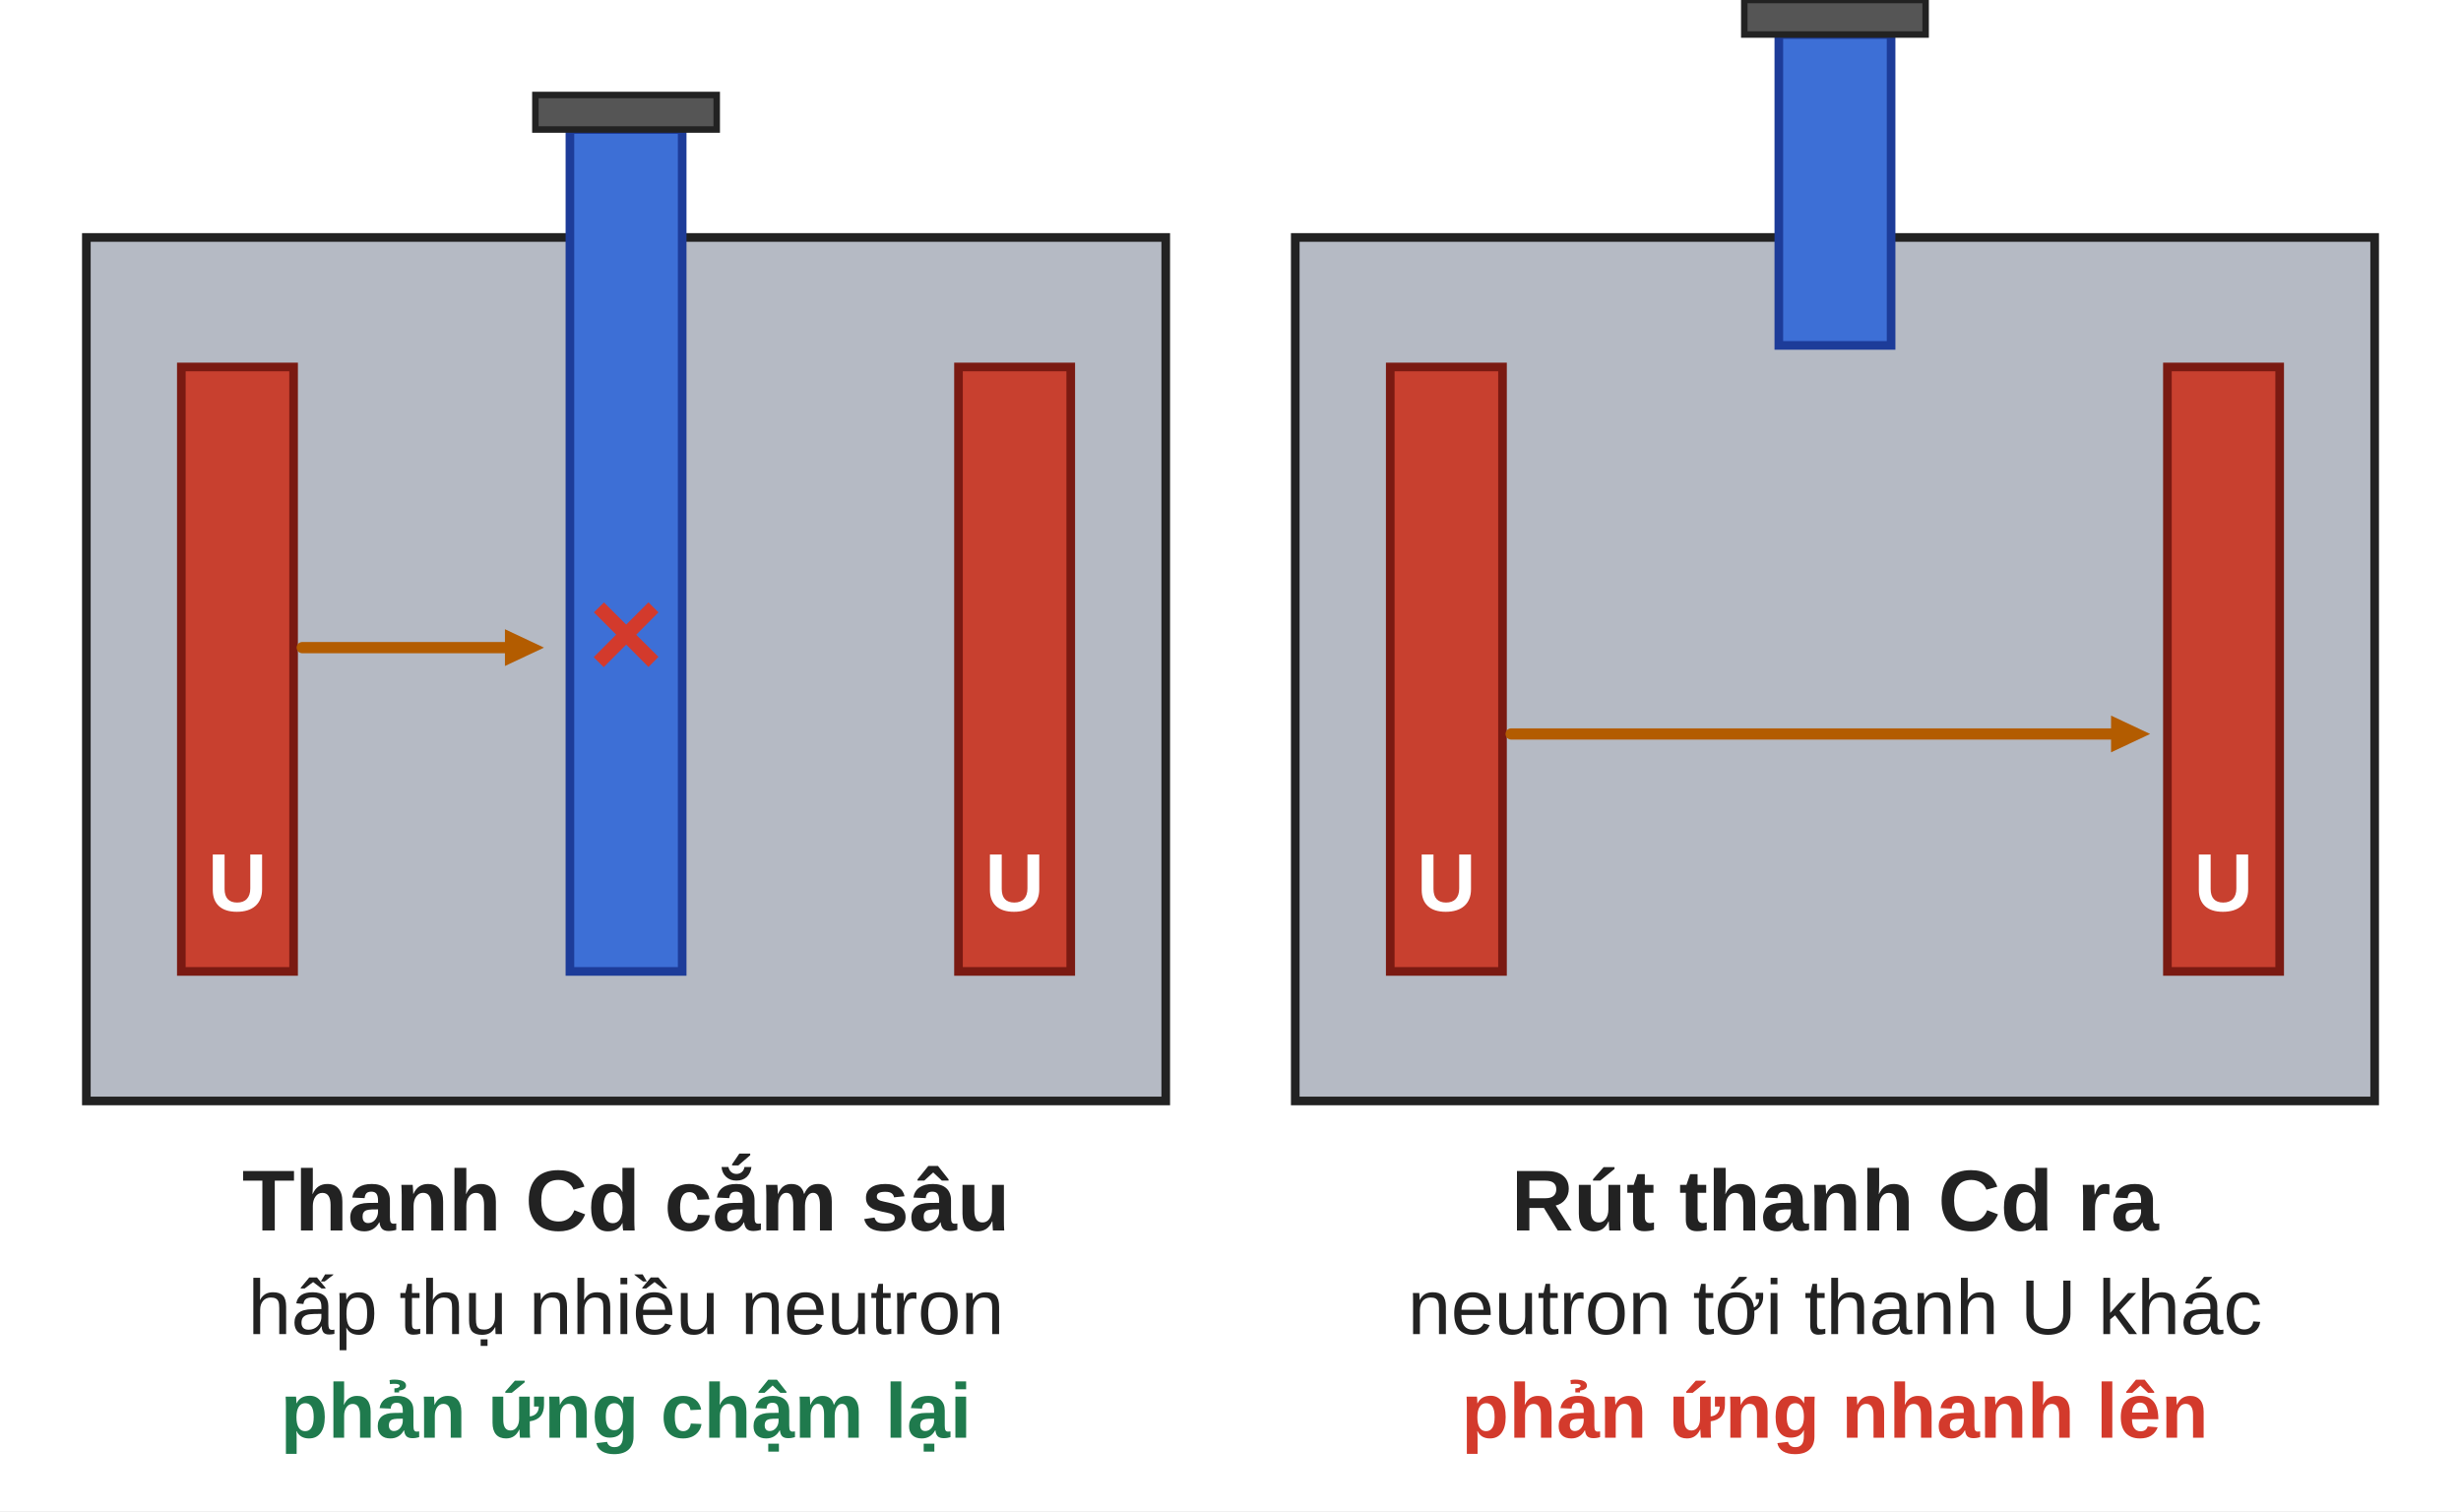
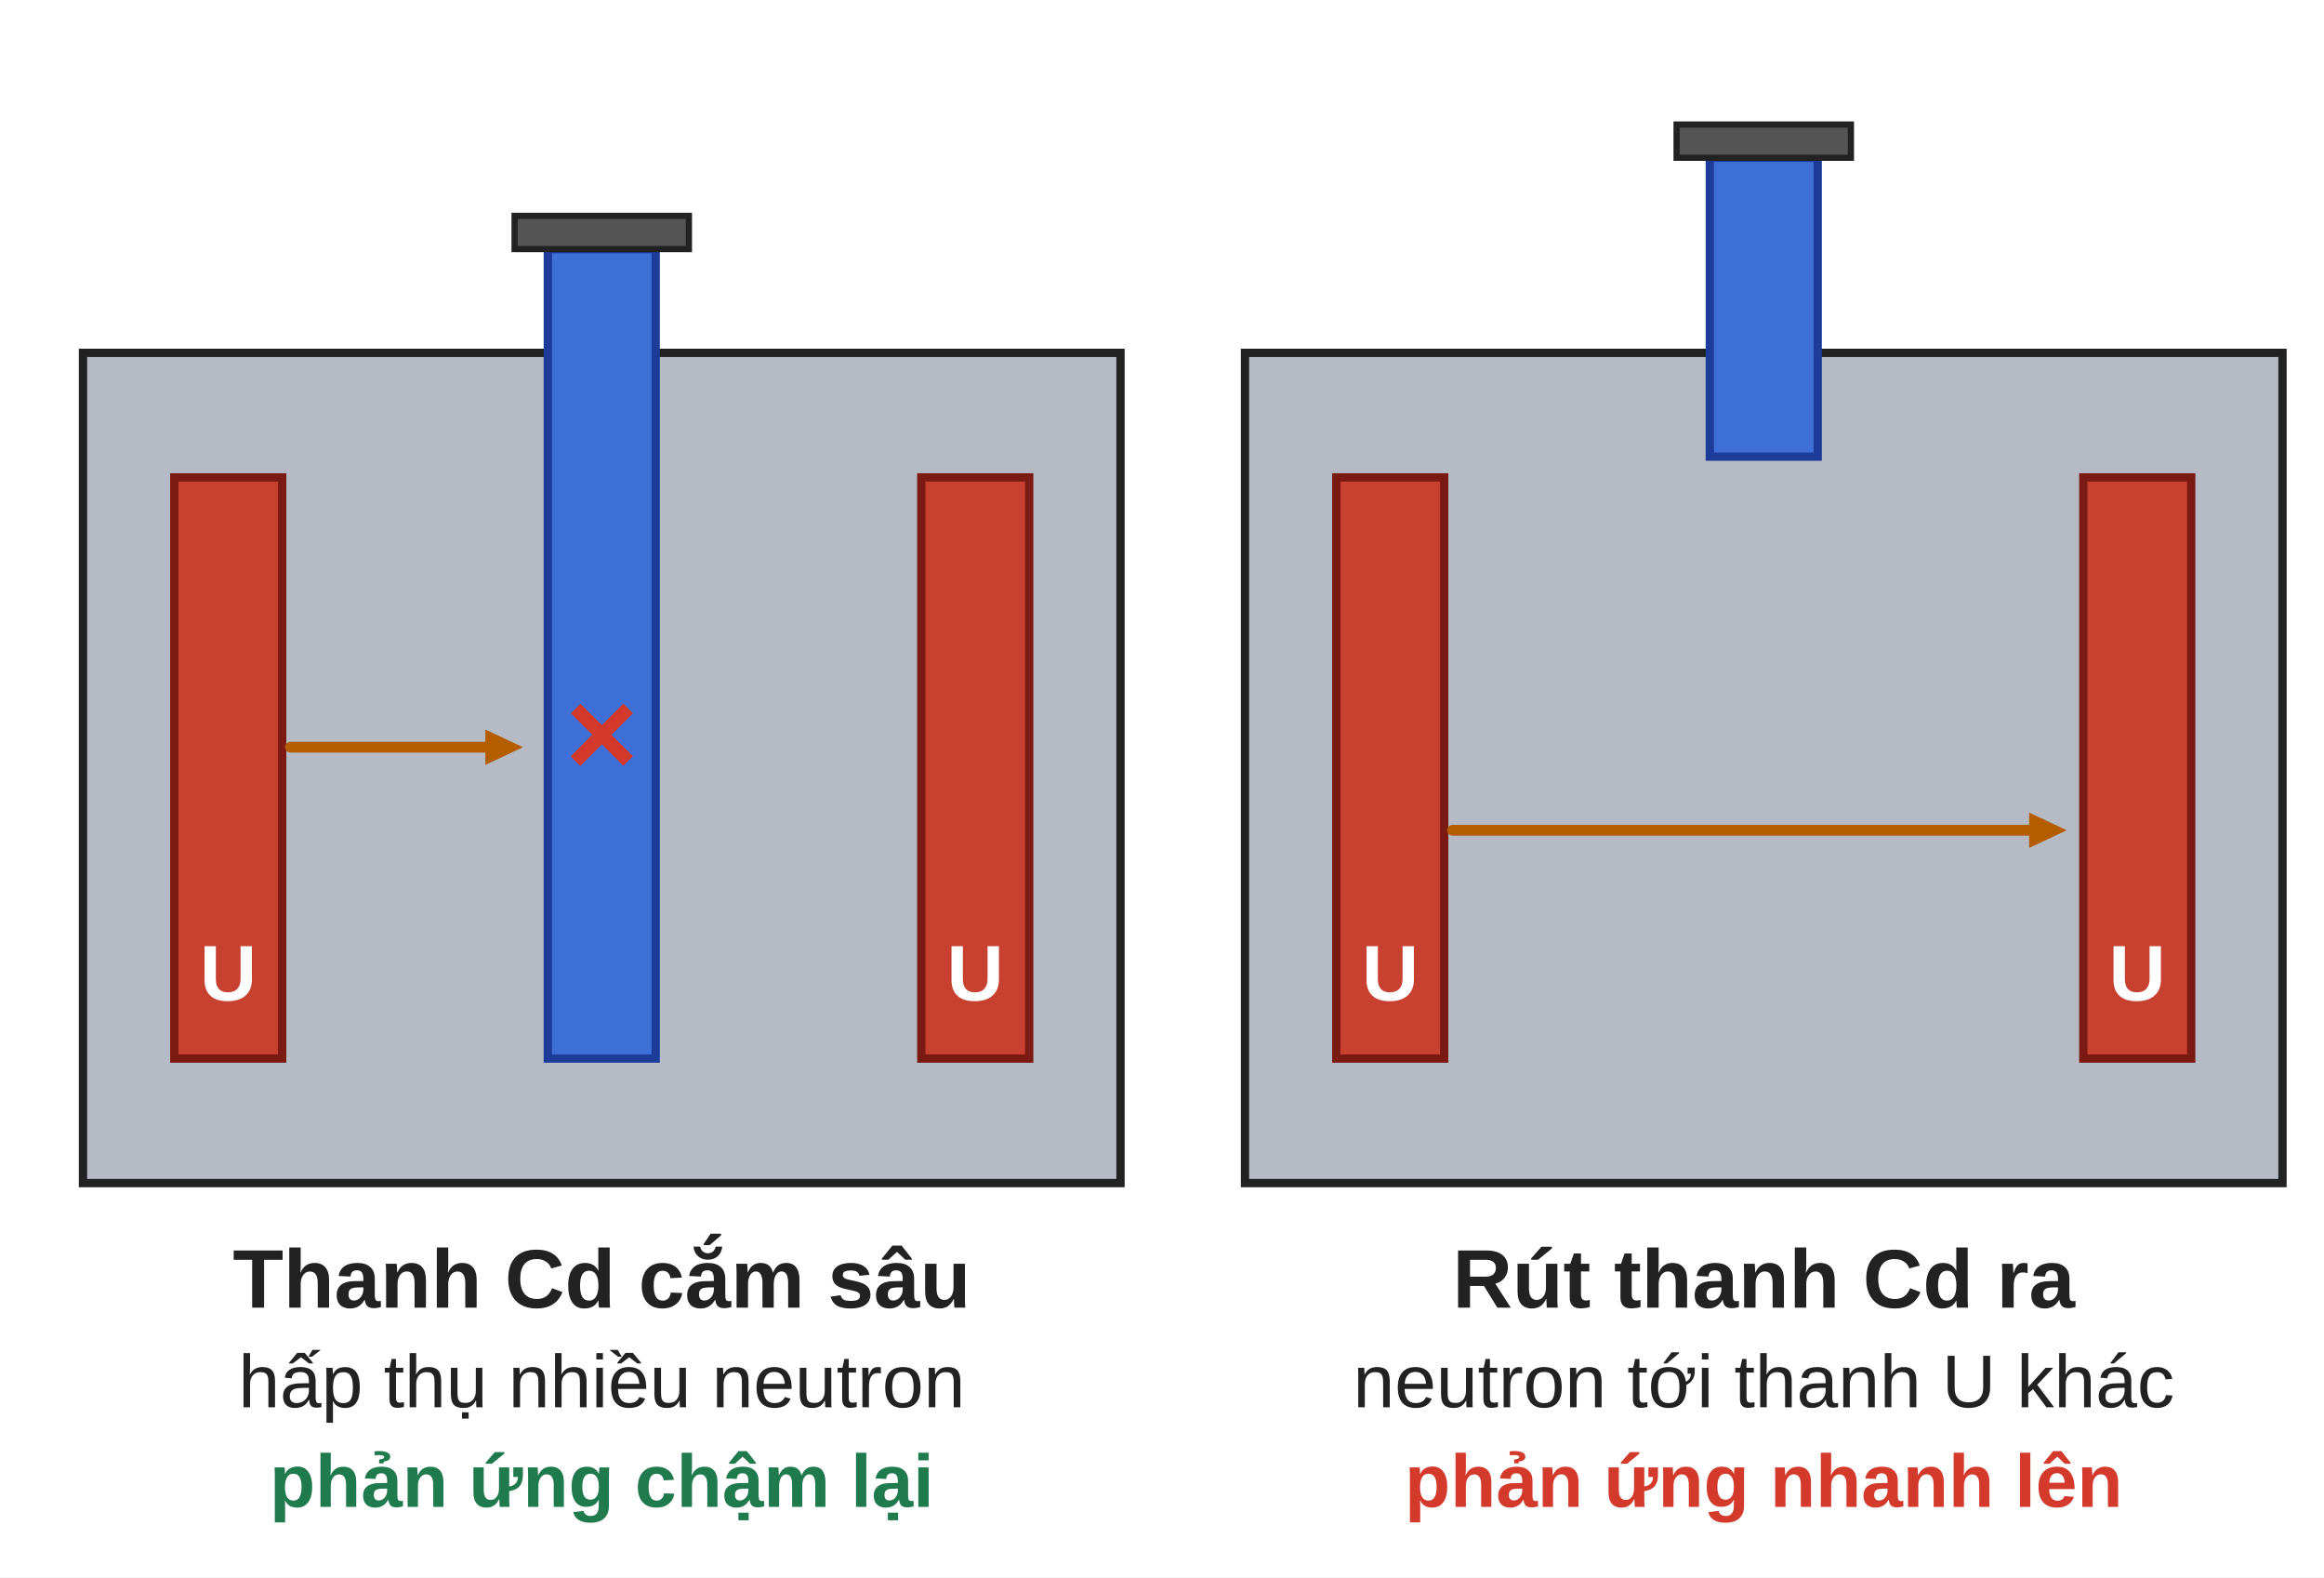
- <svg xmlns="http://www.w3.org/2000/svg" width="570" height="350" viewBox="0 0 570 350">
-   <rect width="570" height="350" fill="#fff" />
-   <rect x="20" y="55" width="250" height="200" fill="#b5bac4" stroke="#222" stroke-width="2" />
-   <rect x="42" y="85" width="26" height="140" fill="#c8402f" stroke="#7a1a12" stroke-width="2" />
-   <rect x="222" y="85" width="26" height="140" fill="#c8402f" stroke="#7a1a12" stroke-width="2" />
-   <text x="55" y="211" text-anchor="middle" font-size="19" fill="#fff" font-weight="bold" stroke="none" font-family="Arial, sans-serif">U</text>
-   <text x="235" y="211" text-anchor="middle" font-size="19" fill="#fff" font-weight="bold" stroke="none" font-family="Arial, sans-serif">U</text>
-   <rect x="132" y="30" width="26" height="195" fill="#3d6fd6" stroke="#1d3c99" stroke-width="2" />
-   <rect x="124" y="22" width="42" height="8" fill="#555" stroke="#222" stroke-width="1.5" />
-   <line x1="70" y1="150" x2="120" y2="150" stroke="#b35c00" stroke-width="2.6" stroke-linecap="round" />
-   <polygon points="126,150 116.95,154.26 116.95,145.74" fill="#b35c00" stroke="none" />
-   <text x="145" y="157" text-anchor="middle" font-size="30" fill="#d33a2c" font-weight="bold" stroke="none" font-family="Arial, sans-serif">×</text>
-   <rect x="300" y="55" width="250" height="200" fill="#b5bac4" stroke="#222" stroke-width="2" />
-   <rect x="322" y="85" width="26" height="140" fill="#c8402f" stroke="#7a1a12" stroke-width="2" />
-   <rect x="502" y="85" width="26" height="140" fill="#c8402f" stroke="#7a1a12" stroke-width="2" />
-   <text x="335" y="211" text-anchor="middle" font-size="19" fill="#fff" font-weight="bold" stroke="none" font-family="Arial, sans-serif">U</text>
-   <text x="515" y="211" text-anchor="middle" font-size="19" fill="#fff" font-weight="bold" stroke="none" font-family="Arial, sans-serif">U</text>
-   <rect x="412" y="8" width="26" height="72" fill="#3d6fd6" stroke="#1d3c99" stroke-width="2" />
-   <rect x="404" y="0" width="42" height="8" fill="#555" stroke="#222" stroke-width="1.5" />
-   <line x1="350" y1="170" x2="492" y2="170" stroke="#b35c00" stroke-width="2.6" stroke-linecap="round" />
-   <polygon points="498,170 488.95,174.26 488.95,165.74" fill="#b35c00" stroke="none" />
-   <text x="145" y="285" text-anchor="middle" font-size="20" fill="#222" font-weight="bold" stroke="none" font-family="Arial, sans-serif">Thanh Cd cắm sâu</text>
-   <text x="145" y="309" text-anchor="middle" font-size="18" fill="#222" font-weight="normal" stroke="none" font-family="Arial, sans-serif">hấp thụ nhiều neutron</text>
-   <text x="145" y="333" text-anchor="middle" font-size="18" fill="#1f7a4d" font-weight="bold" stroke="none" font-family="Arial, sans-serif">phản ứng chậm lại</text>
-   <text x="425" y="285" text-anchor="middle" font-size="20" fill="#222" font-weight="bold" stroke="none" font-family="Arial, sans-serif">Rút thanh Cd ra</text>
-   <text x="425" y="309" text-anchor="middle" font-size="18" fill="#222" font-weight="normal" stroke="none" font-family="Arial, sans-serif">neutron tới thanh U khác</text>
-   <text x="425" y="333" text-anchor="middle" font-size="18" fill="#d33a2c" font-weight="bold" stroke="none" font-family="Arial, sans-serif">phản ứng nhanh lên</text>
+ <svg xmlns="http://www.w3.org/2000/svg" width="560" height="380" viewBox="0 0 560 380">
+   <rect width="560" height="380" fill="#fff" />
+   <g transform="translate(0,30)">
+     <rect x="20" y="55" width="250" height="200" fill="#b5bac4" stroke="#222" stroke-width="2" />
+     <rect x="42" y="85" width="26" height="140" fill="#c8402f" stroke="#7a1a12" stroke-width="2" />
+     <rect x="222" y="85" width="26" height="140" fill="#c8402f" stroke="#7a1a12" stroke-width="2" />
+     <text x="55" y="211" text-anchor="middle" font-size="19" fill="#fff" font-weight="bold" stroke="none" font-family="Arial, sans-serif">U</text>
+     <text x="235" y="211" text-anchor="middle" font-size="19" fill="#fff" font-weight="bold" stroke="none" font-family="Arial, sans-serif">U</text>
+     <rect x="132" y="30" width="26" height="195" fill="#3d6fd6" stroke="#1d3c99" stroke-width="2" />
+     <rect x="124" y="22" width="42" height="8" fill="#555" stroke="#222" stroke-width="1.5" />
+     <line x1="70" y1="150" x2="120" y2="150" stroke="#b35c00" stroke-width="2.6" stroke-linecap="round" />
+     <polygon points="126,150 116.95,154.26 116.95,145.74" fill="#b35c00" stroke="none" />
+     <text x="145" y="157" text-anchor="middle" font-size="30" fill="#d33a2c" font-weight="bold" stroke="none" font-family="Arial, sans-serif">×</text>
+     <rect x="300" y="55" width="250" height="200" fill="#b5bac4" stroke="#222" stroke-width="2" />
+     <rect x="322" y="85" width="26" height="140" fill="#c8402f" stroke="#7a1a12" stroke-width="2" />
+     <rect x="502" y="85" width="26" height="140" fill="#c8402f" stroke="#7a1a12" stroke-width="2" />
+     <text x="335" y="211" text-anchor="middle" font-size="19" fill="#fff" font-weight="bold" stroke="none" font-family="Arial, sans-serif">U</text>
+     <text x="515" y="211" text-anchor="middle" font-size="19" fill="#fff" font-weight="bold" stroke="none" font-family="Arial, sans-serif">U</text>
+     <rect x="412" y="8" width="26" height="72" fill="#3d6fd6" stroke="#1d3c99" stroke-width="2" />
+     <rect x="404" y="0" width="42" height="8" fill="#555" stroke="#222" stroke-width="1.5" />
+     <line x1="350" y1="170" x2="492" y2="170" stroke="#b35c00" stroke-width="2.6" stroke-linecap="round" />
+     <polygon points="498,170 488.95,174.26 488.95,165.74" fill="#b35c00" stroke="none" />
+   </g>
+   <text x="145" y="315" text-anchor="middle" font-size="20" fill="#222" font-weight="bold" stroke="none" font-family="Arial, sans-serif">Thanh Cd cắm sâu</text>
+   <text x="145" y="339" text-anchor="middle" font-size="18" fill="#222" font-weight="normal" stroke="none" font-family="Arial, sans-serif">hấp thụ nhiều neutron</text>
+   <text x="145" y="363" text-anchor="middle" font-size="18" fill="#1f7a4d" font-weight="bold" stroke="none" font-family="Arial, sans-serif">phản ứng chậm lại</text>
+   <text x="425" y="315" text-anchor="middle" font-size="20" fill="#222" font-weight="bold" stroke="none" font-family="Arial, sans-serif">Rút thanh Cd ra</text>
+   <text x="425" y="339" text-anchor="middle" font-size="18" fill="#222" font-weight="normal" stroke="none" font-family="Arial, sans-serif">neutron tới thanh U khác</text>
+   <text x="425" y="363" text-anchor="middle" font-size="18" fill="#d33a2c" font-weight="bold" stroke="none" font-family="Arial, sans-serif">phản ứng nhanh lên</text>
</svg>
